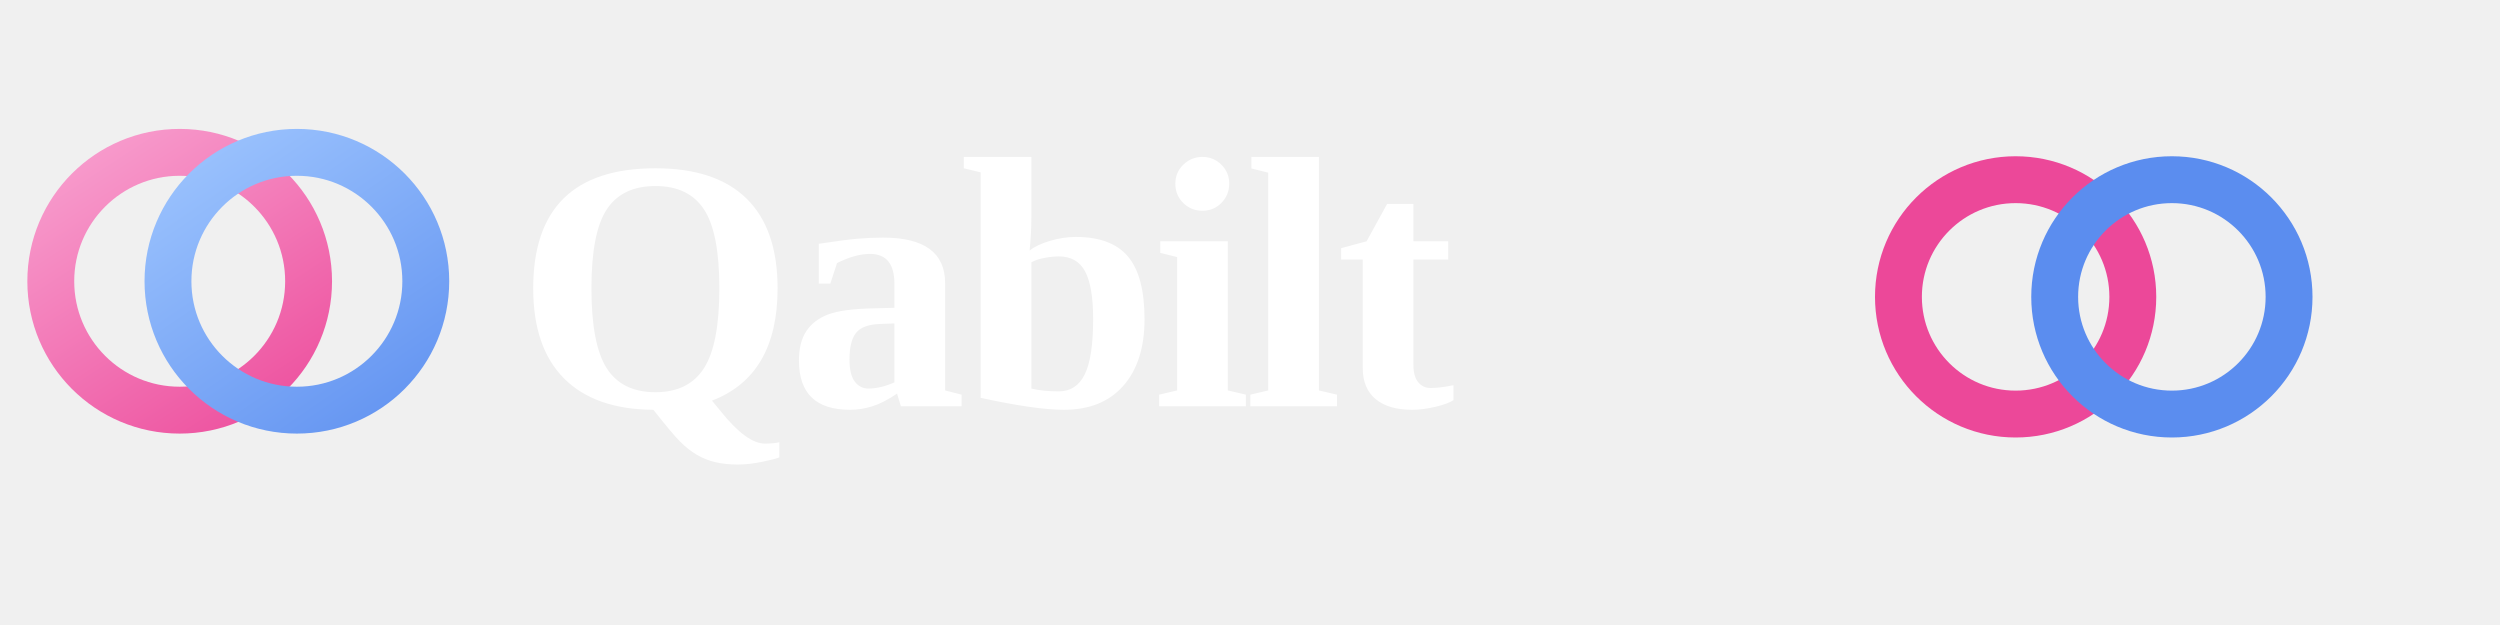
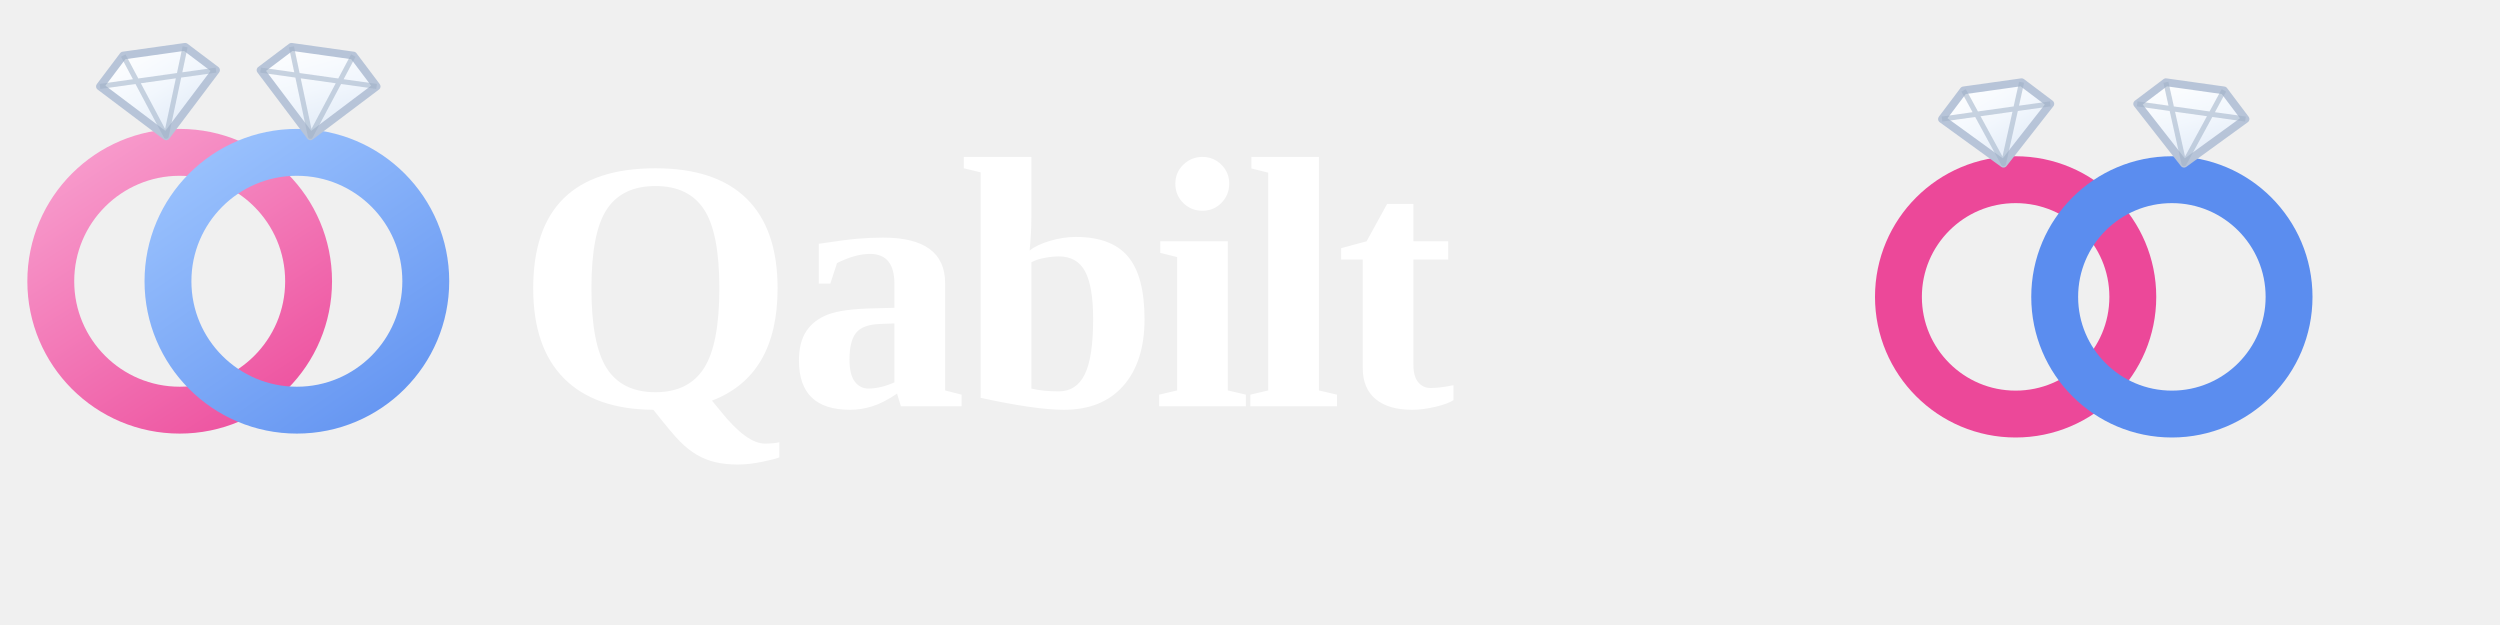
<svg xmlns="http://www.w3.org/2000/svg" viewBox="0 0 640 160" fill="none">
  <defs>
    <linearGradient id="qab-bride" x1="14" y1="26" x2="74" y2="118" gradientUnits="userSpaceOnUse">
      <stop offset="0" stop-color="#f9a8d4" />
      <stop offset="1" stop-color="#ec4899" />
    </linearGradient>
    <linearGradient id="qab-groom" x1="52" y1="30" x2="112" y2="118" gradientUnits="userSpaceOnUse">
      <stop offset="0" stop-color="#9ec5fe" />
      <stop offset="1" stop-color="#5b8def" />
    </linearGradient>
+     <linearGradient id="qab-gem" x1="0.1" y1="0" x2="0.7" y2="1">
+       <stop offset="0" stop-color="#ffffff" />
+       <stop offset="0.5" stop-color="#f2f7fd" />
+       <stop offset="1" stop-color="#dfe9f6" />
+     </linearGradient>
  </defs>
  <circle cx="46" cy="72" r="33" stroke="url(#qab-bride)" stroke-width="12" />
  <circle cx="76" cy="72" r="33" stroke="url(#qab-groom)" stroke-width="12" />
+   <g transform="translate(41 24) rotate(-8)">
+     <path d="M -8 -11 L 8 -11 L 15 -4 L 0 11 L -15 -4 Z" fill="url(#qab-gem)" stroke="#b7c4d8" stroke-width="2" stroke-linejoin="round" />
+     <path d="M -15 -4 L 15 -4 M -8 -11 L 0 11 L 8 -11" fill="none" stroke="#9fb0c7" stroke-width="1.3" stroke-linejoin="round" opacity="0.55" />
+   </g>
+   <g transform="translate(81 24) rotate(8)">
+     <path d="M -8 -11 L 8 -11 L 15 -4 L 0 11 L -15 -4 Z" fill="url(#qab-gem)" stroke="#b7c4d8" stroke-width="2" stroke-linejoin="round" />
+     <path d="M -15 -4 L 15 -4 M -8 -11 L 0 11 L 8 -11" fill="none" stroke="#9fb0c7" stroke-width="1.3" stroke-linejoin="round" opacity="0.55" />
+   </g>
  <text x="132" y="104" font-family="Georgia, 'Times New Roman', serif" font-size="92" font-weight="bold" letter-spacing="-2" fill="#FFFFFF">Qabilt</text>
  <circle cx="516" cy="76" r="30" stroke="url(#qab-bride)" stroke-width="12" />
  <circle cx="556" cy="76" r="30" stroke="url(#qab-groom)" stroke-width="12" />
+   <g transform="translate(511.5 32) rotate(-8)">
+     <path d="M -7.5 -10 L 7.5 -10 L 14 -3.5 L 0 10 L -14 -3.5 Z" fill="url(#qab-gem)" stroke="#b7c4d8" stroke-width="2" stroke-linejoin="round" />
+     <path d="M -14 -3.5 L 14 -3.5 M -7.5 -10 L 0 10 L 7.5 -10" fill="none" stroke="#9fb0c7" stroke-width="1.3" stroke-linejoin="round" opacity="0.55" />
+   </g>
+   <g transform="translate(560.5 32) rotate(8)">
+     <path d="M -7.5 -10 L 7.5 -10 L 14 -3.5 L 0 10 L -14 -3.5 Z" fill="url(#qab-gem)" stroke="#b7c4d8" stroke-width="2" stroke-linejoin="round" />
+     <path d="M -14 -3.5 L 14 -3.5 M -7.5 -10 L 0 10 L 7.5 -10" fill="none" stroke="#9fb0c7" stroke-width="1.3" stroke-linejoin="round" opacity="0.55" />
+   </g>
</svg>
